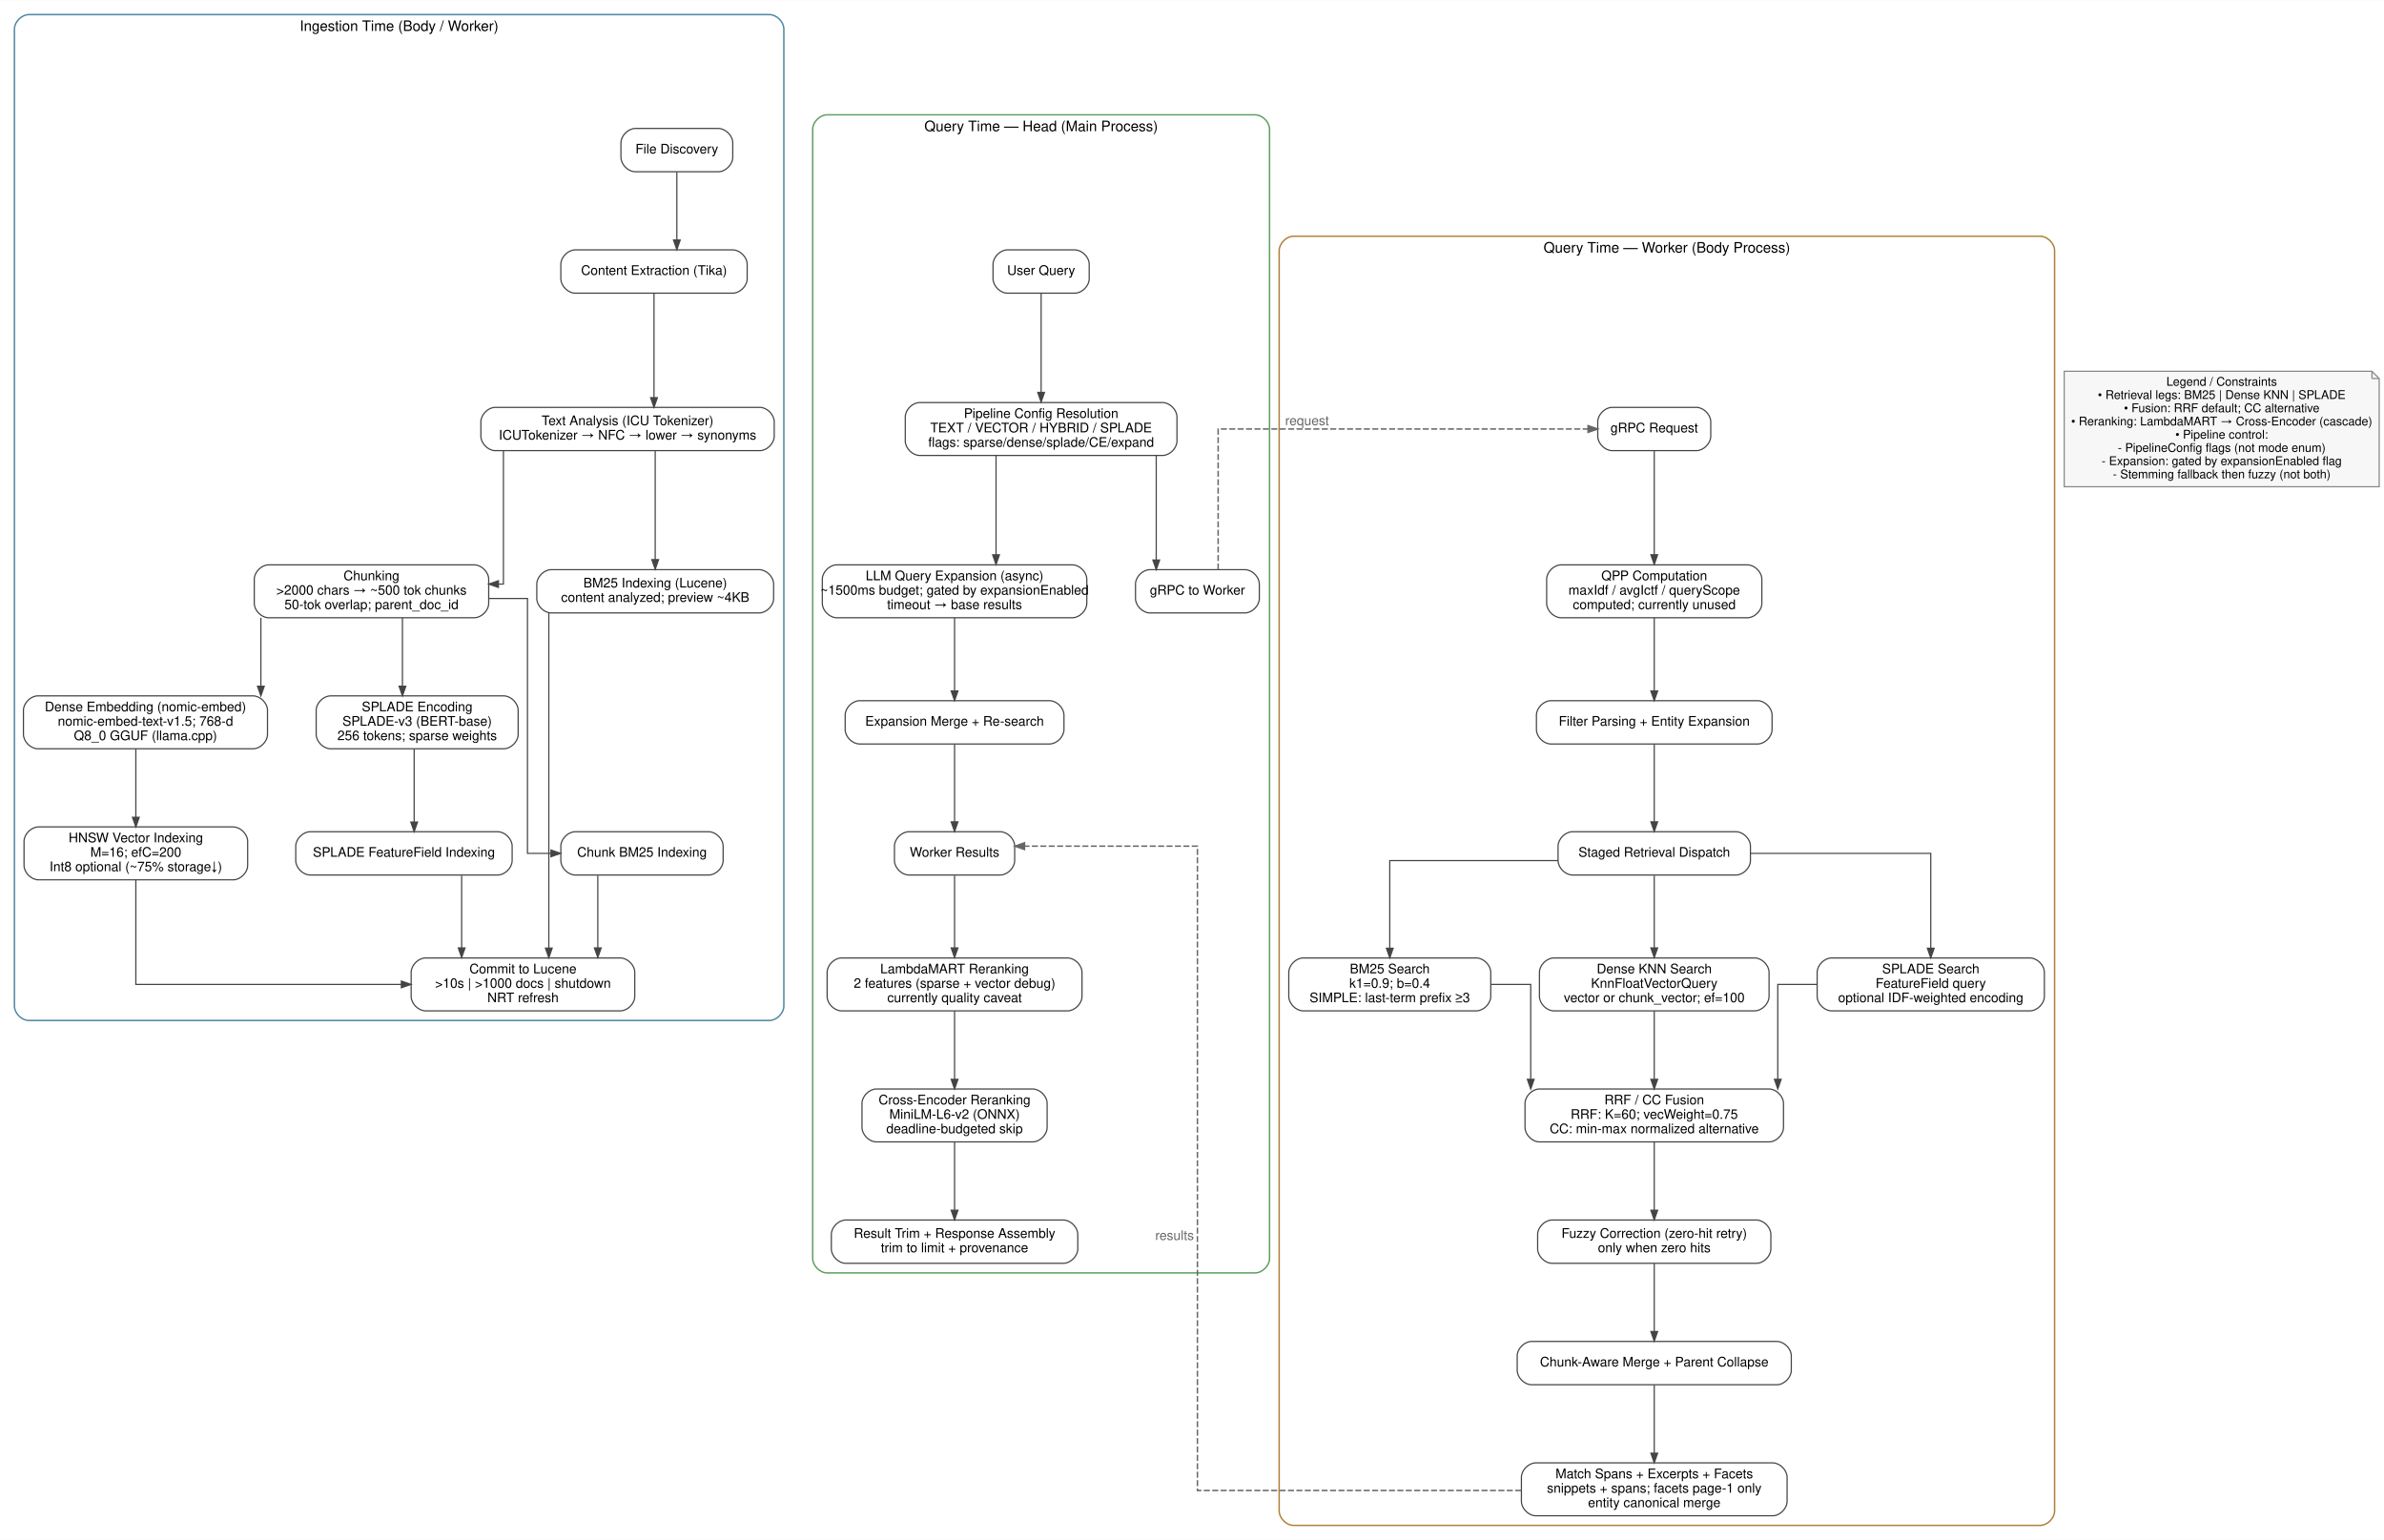
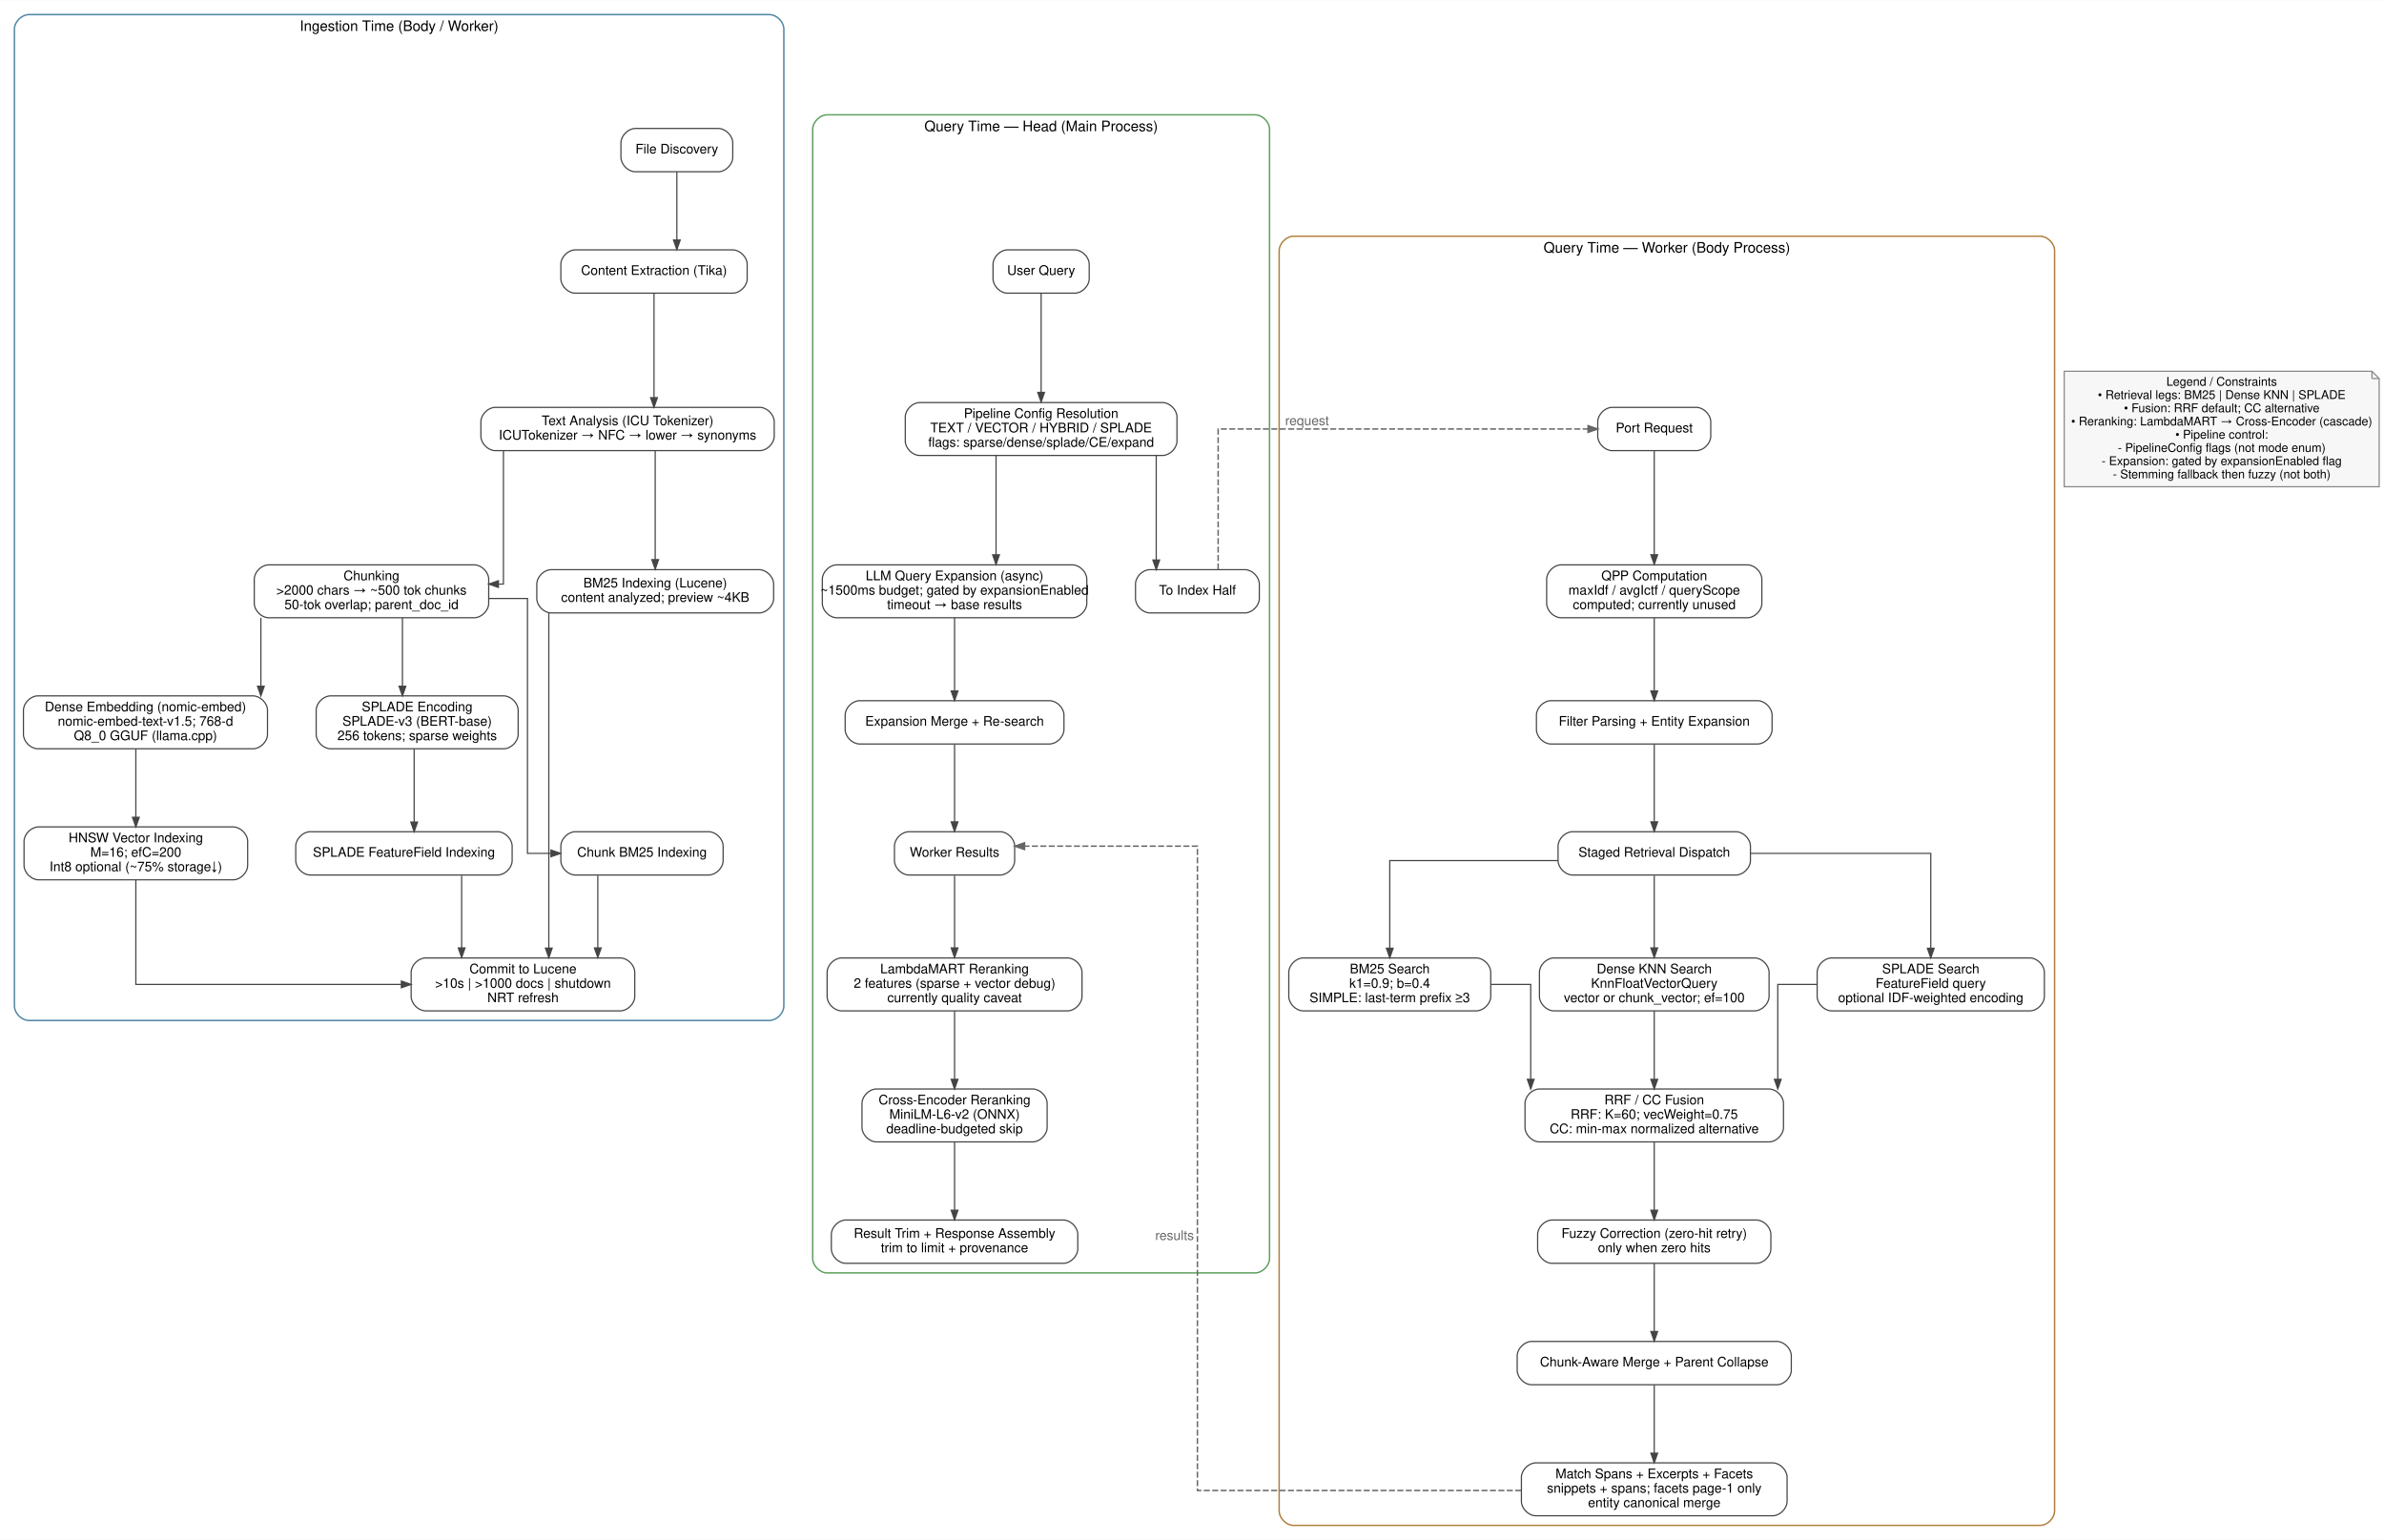
<svg xmlns="http://www.w3.org/2000/svg" width="1983pt" height="1281pt" viewBox="0.00 0.00 1983.00 1280.72">
  <g id="graph0" class="graph" transform="scale(1 1) rotate(0) translate(4 1276.72)">
    <polygon fill="white" stroke="transparent" points="-4,4 -4,-1276.72 1979,-1276.72 1979,4 -4,4" />
    <g id="clust1" class="cluster">
      <path fill="none" stroke="#4f86a3" stroke-width="1.2" d="M20,-428C20,-428 636,-428 636,-428 642,-428 648,-434 648,-440 648,-440 648,-1252.72 648,-1252.72 648,-1258.72 642,-1264.72 636,-1264.72 636,-1264.72 20,-1264.72 20,-1264.72 14,-1264.72 8,-1258.72 8,-1252.72 8,-1252.72 8,-440 8,-440 8,-434 14,-428 20,-428" />
      <text text-anchor="middle" x="328" y="-1251.12" font-family="Helvetica,sans-Serif" font-size="12.00">Ingestion Time (Body / Worker)</text>
    </g>
    <g id="clust2" class="cluster">
      <path fill="none" stroke="#5f9f5f" stroke-width="1.2" d="M684,-218C684,-218 1040,-218 1040,-218 1046,-218 1052,-224 1052,-230 1052,-230 1052,-1169.36 1052,-1169.36 1052,-1175.36 1046,-1181.36 1040,-1181.36 1040,-1181.36 684,-1181.36 684,-1181.36 678,-1181.36 672,-1175.36 672,-1169.36 672,-1169.36 672,-230 672,-230 672,-224 678,-218 684,-218" />
      <text text-anchor="middle" x="862" y="-1167.76" font-family="Helvetica,sans-Serif" font-size="12.00">Query Time — Head (Main Process)</text>
    </g>
    <g id="clust3" class="cluster">
      <path fill="none" stroke="#b07f3a" stroke-width="1.2" d="M1072,-8C1072,-8 1693,-8 1693,-8 1699,-8 1705,-14 1705,-20 1705,-20 1705,-1068.36 1705,-1068.36 1705,-1074.36 1699,-1080.36 1693,-1080.36 1693,-1080.36 1072,-1080.36 1072,-1080.36 1066,-1080.36 1060,-1074.36 1060,-1068.36 1060,-1068.36 1060,-20 1060,-20 1060,-14 1066,-8 1072,-8" />
      <text text-anchor="middle" x="1382.5" y="-1066.76" font-family="Helvetica,sans-Serif" font-size="12.00">Query Time — Worker (Body Process)</text>
    </g>
    <g id="node4" class="node">
      <path fill="#ffffff" stroke="#444444" d="M593.5,-1170C593.5,-1170 524.5,-1170 524.5,-1170 518.5,-1170 512.5,-1164 512.5,-1158 512.5,-1158 512.5,-1146 512.5,-1146 512.5,-1140 518.5,-1134 524.5,-1134 524.5,-1134 593.5,-1134 593.5,-1134 599.5,-1134 605.5,-1140 605.5,-1146 605.5,-1146 605.5,-1158 605.5,-1158 605.5,-1164 599.5,-1170 593.5,-1170" />
      <text text-anchor="middle" x="559" y="-1149.2" font-family="Helvetica,sans-Serif" font-size="11.00">File Discovery</text>
    </g>
    <g id="node15" class="node">
      <path fill="#ffffff" stroke="#444444" d="M890,-1069C890,-1069 834,-1069 834,-1069 828,-1069 822,-1063 822,-1057 822,-1057 822,-1045 822,-1045 822,-1039 828,-1033 834,-1033 834,-1033 890,-1033 890,-1033 896,-1033 902,-1039 902,-1045 902,-1045 902,-1057 902,-1057 902,-1063 896,-1069 890,-1069" />
      <text text-anchor="middle" x="862" y="-1048.2" font-family="Helvetica,sans-Serif" font-size="11.00">User Query</text>
    </g>
    <g id="node24" class="node">
      <path fill="#ffffff" stroke="#444444" d="M1407,-938C1407,-938 1337,-938 1337,-938 1331,-938 1325,-932 1325,-926 1325,-926 1325,-914 1325,-914 1325,-908 1331,-902 1337,-902 1337,-902 1407,-902 1407,-902 1413,-902 1419,-908 1419,-914 1419,-914 1419,-926 1419,-926 1419,-932 1413,-938 1407,-938" />
-       <text text-anchor="middle" x="1372" y="-917.2" font-family="Helvetica,sans-Serif" font-size="11.00">gRPC Request</text>
+       <text text-anchor="middle" x="1372" y="-917.2" font-family="Helvetica,sans-Serif" font-size="11.00">Port Request</text>
    </g>
    <g id="node35" class="node">
      <polygon fill="#f7f7f7" stroke="#888888" points="1969,-968 1713,-968 1713,-872 1975,-872 1975,-962 1969,-968" />
      <polyline fill="none" stroke="#888888" points="1969,-968 1969,-962 " />
      <polyline fill="none" stroke="#888888" points="1975,-962 1969,-962 " />
      <text text-anchor="middle" x="1844" y="-956" font-family="Helvetica,sans-Serif" font-size="10.00">Legend / Constraints</text>
      <text text-anchor="middle" x="1844" y="-945" font-family="Helvetica,sans-Serif" font-size="10.00">• Retrieval legs: BM25 | Dense KNN | SPLADE</text>
      <text text-anchor="middle" x="1844" y="-934" font-family="Helvetica,sans-Serif" font-size="10.00">• Fusion: RRF default; CC alternative</text>
      <text text-anchor="middle" x="1844" y="-923" font-family="Helvetica,sans-Serif" font-size="10.00">• Reranking: LambdaMART → Cross-Encoder (cascade)</text>
      <text text-anchor="middle" x="1844" y="-912" font-family="Helvetica,sans-Serif" font-size="10.00">• Pipeline control:</text>
      <text text-anchor="middle" x="1844" y="-901" font-family="Helvetica,sans-Serif" font-size="10.00">  - PipelineConfig flags (not mode enum)</text>
      <text text-anchor="middle" x="1844" y="-890" font-family="Helvetica,sans-Serif" font-size="10.00">  - Expansion: gated by expansionEnabled flag</text>
      <text text-anchor="middle" x="1844" y="-879" font-family="Helvetica,sans-Serif" font-size="10.00">  - Stemming fallback then fuzzy (not both)</text>
    </g>
    <g id="node5" class="node">
      <path fill="#ffffff" stroke="#444444" d="M605.5,-1069C605.5,-1069 474.5,-1069 474.5,-1069 468.5,-1069 462.5,-1063 462.5,-1057 462.5,-1057 462.5,-1045 462.5,-1045 462.5,-1039 468.5,-1033 474.5,-1033 474.5,-1033 605.5,-1033 605.5,-1033 611.5,-1033 617.5,-1039 617.5,-1045 617.5,-1045 617.5,-1057 617.5,-1057 617.5,-1063 611.5,-1069 605.5,-1069" />
      <text text-anchor="middle" x="540" y="-1048.2" font-family="Helvetica,sans-Serif" font-size="11.00">Content Extraction (Tika)</text>
    </g>
    <g id="edge3" class="edge">
      <path fill="none" stroke="#444444" d="M559,-1133.94C559,-1133.94 559,-1077.24 559,-1077.24" />
      <polygon fill="#444444" stroke="#444444" points="561.8,-1077.24 559,-1069.24 556.2,-1077.24 561.8,-1077.24" />
    </g>
    <g id="node6" class="node">
      <path fill="#ffffff" stroke="#444444" d="M628,-938C628,-938 408,-938 408,-938 402,-938 396,-932 396,-926 396,-926 396,-914 396,-914 396,-908 402,-902 408,-902 408,-902 628,-902 628,-902 634,-902 640,-908 640,-914 640,-914 640,-926 640,-926 640,-932 634,-938 628,-938" />
      <text text-anchor="middle" x="518" y="-923.2" font-family="Helvetica,sans-Serif" font-size="11.00">Text Analysis (ICU Tokenizer)</text>
      <text text-anchor="middle" x="518" y="-911.2" font-family="Helvetica,sans-Serif" font-size="11.00">ICUTokenizer → NFC → lower → synonyms</text>
    </g>
    <g id="edge4" class="edge">
      <path fill="none" stroke="#444444" d="M540,-1032.79C540,-1032.79 540,-946.06 540,-946.06" />
      <polygon fill="#444444" stroke="#444444" points="542.8,-946.06 540,-938.06 537.2,-946.06 542.8,-946.06" />
    </g>
    <g id="node7" class="node">
      <path fill="#ffffff" stroke="#444444" d="M390.5,-807C390.5,-807 219.5,-807 219.5,-807 213.5,-807 207.5,-801 207.5,-795 207.5,-795 207.5,-775 207.5,-775 207.5,-769 213.5,-763 219.5,-763 219.5,-763 390.5,-763 390.5,-763 396.5,-763 402.5,-769 402.5,-775 402.5,-775 402.5,-795 402.5,-795 402.5,-801 396.5,-807 390.5,-807" />
      <text text-anchor="middle" x="305" y="-794.2" font-family="Helvetica,sans-Serif" font-size="11.00">Chunking</text>
      <text text-anchor="middle" x="305" y="-782.2" font-family="Helvetica,sans-Serif" font-size="11.00">&gt;2000 chars → ~500 tok chunks</text>
      <text text-anchor="middle" x="305" y="-770.2" font-family="Helvetica,sans-Serif" font-size="11.00">50-tok overlap; parent_doc_id</text>
    </g>
    <g id="edge5" class="edge">
      <path fill="none" stroke="#444444" d="M414.75,-901.79C414.75,-866.23 414.75,-791 414.75,-791 414.75,-791 410.59,-791 410.59,-791" />
      <polygon fill="#444444" stroke="#444444" points="410.59,-788.2 402.59,-791 410.59,-793.8 410.59,-788.2" />
    </g>
    <g id="node8" class="node">
      <path fill="#ffffff" stroke="#444444" d="M627.5,-803C627.5,-803 454.5,-803 454.5,-803 448.5,-803 442.5,-797 442.5,-791 442.5,-791 442.5,-779 442.5,-779 442.5,-773 448.5,-767 454.5,-767 454.5,-767 627.5,-767 627.5,-767 633.5,-767 639.5,-773 639.5,-779 639.5,-779 639.5,-791 639.5,-791 639.5,-797 633.5,-803 627.5,-803" />
      <text text-anchor="middle" x="541" y="-788.2" font-family="Helvetica,sans-Serif" font-size="11.00">BM25 Indexing (Lucene)</text>
      <text text-anchor="middle" x="541" y="-776.2" font-family="Helvetica,sans-Serif" font-size="11.00">content analyzed; preview ~4KB</text>
    </g>
    <g id="edge6" class="edge">
      <path fill="none" stroke="#444444" d="M541,-901.79C541,-901.79 541,-811.35 541,-811.35" />
      <polygon fill="#444444" stroke="#444444" points="543.8,-811.35 541,-803.35 538.2,-811.35 543.8,-811.35" />
    </g>
    <g id="node9" class="node">
      <path fill="#ffffff" stroke="#444444" d="M206.5,-698C206.5,-698 27.5,-698 27.5,-698 21.5,-698 15.5,-692 15.5,-686 15.5,-686 15.5,-666 15.5,-666 15.5,-660 21.5,-654 27.5,-654 27.5,-654 206.5,-654 206.5,-654 212.5,-654 218.5,-660 218.5,-666 218.5,-666 218.5,-686 218.5,-686 218.5,-692 212.5,-698 206.5,-698" />
      <text text-anchor="middle" x="117" y="-685.2" font-family="Helvetica,sans-Serif" font-size="11.00">Dense Embedding (nomic-embed)</text>
      <text text-anchor="middle" x="117" y="-673.2" font-family="Helvetica,sans-Serif" font-size="11.00">nomic-embed-text-v1.5; 768-d</text>
      <text text-anchor="middle" x="117" y="-661.2" font-family="Helvetica,sans-Serif" font-size="11.00">Q8_0 GGUF (llama.cpp)</text>
    </g>
    <g id="edge7" class="edge">
      <path fill="none" stroke="#444444" d="M213,-762.94C213,-762.94 213,-706.02 213,-706.02" />
      <polygon fill="#444444" stroke="#444444" points="215.8,-706.02 213,-698.02 210.2,-706.03 215.8,-706.02" />
    </g>
    <g id="node10" class="node">
      <path fill="#ffffff" stroke="#444444" d="M415,-698C415,-698 271,-698 271,-698 265,-698 259,-692 259,-686 259,-686 259,-666 259,-666 259,-660 265,-654 271,-654 271,-654 415,-654 415,-654 421,-654 427,-660 427,-666 427,-666 427,-686 427,-686 427,-692 421,-698 415,-698" />
      <text text-anchor="middle" x="343" y="-685.2" font-family="Helvetica,sans-Serif" font-size="11.00">SPLADE Encoding</text>
      <text text-anchor="middle" x="343" y="-673.2" font-family="Helvetica,sans-Serif" font-size="11.00">SPLADE-v3 (BERT-base)</text>
      <text text-anchor="middle" x="343" y="-661.2" font-family="Helvetica,sans-Serif" font-size="11.00">256 tokens; sparse weights</text>
    </g>
    <g id="edge8" class="edge">
      <path fill="none" stroke="#444444" d="M330.75,-762.94C330.75,-762.94 330.75,-706.02 330.75,-706.02" />
      <polygon fill="#444444" stroke="#444444" points="333.55,-706.02 330.75,-698.02 327.95,-706.03 333.55,-706.02" />
    </g>
    <g id="node11" class="node">
      <path fill="#ffffff" stroke="#444444" d="M585.5,-585C585.5,-585 474.5,-585 474.5,-585 468.5,-585 462.5,-579 462.5,-573 462.5,-573 462.5,-561 462.5,-561 462.5,-555 468.5,-549 474.5,-549 474.5,-549 585.5,-549 585.5,-549 591.5,-549 597.5,-555 597.5,-561 597.5,-561 597.5,-573 597.5,-573 597.5,-579 591.5,-585 585.5,-585" />
      <text text-anchor="middle" x="530" y="-564.2" font-family="Helvetica,sans-Serif" font-size="11.00">Chunk BM25 Indexing</text>
    </g>
    <g id="edge9" class="edge">
      <path fill="none" stroke="#444444" d="M402.68,-779C421.11,-779 434.75,-779 434.75,-779 434.75,-779 434.75,-567 434.75,-567 434.75,-567 454.3,-567 454.3,-567" />
      <polygon fill="#444444" stroke="#444444" points="454.3,-569.8 462.3,-567 454.3,-564.2 454.3,-569.8" />
    </g>
    <g id="node14" class="node">
      <path fill="#ffffff" stroke="#444444" d="M512,-480C512,-480 350,-480 350,-480 344,-480 338,-474 338,-468 338,-468 338,-448 338,-448 338,-442 344,-436 350,-436 350,-436 512,-436 512,-436 518,-436 524,-442 524,-448 524,-448 524,-468 524,-468 524,-474 518,-480 512,-480" />
      <text text-anchor="middle" x="431" y="-467.2" font-family="Helvetica,sans-Serif" font-size="11.00">Commit to Lucene</text>
      <text text-anchor="middle" x="431" y="-455.2" font-family="Helvetica,sans-Serif" font-size="11.00">&gt;10s | &gt;1000 docs | shutdown</text>
      <text text-anchor="middle" x="431" y="-443.2" font-family="Helvetica,sans-Serif" font-size="11.00">NRT refresh</text>
    </g>
    <g id="edge12" class="edge">
      <path fill="none" stroke="#444444" d="M452.5,-766.95C452.5,-766.95 452.5,-488.2 452.5,-488.2" />
      <polygon fill="#444444" stroke="#444444" points="455.3,-488.2 452.5,-480.2 449.7,-488.2 455.3,-488.2" />
    </g>
    <g id="node12" class="node">
      <path fill="#ffffff" stroke="#444444" d="M190,-589C190,-589 28,-589 28,-589 22,-589 16,-583 16,-577 16,-577 16,-557 16,-557 16,-551 22,-545 28,-545 28,-545 190,-545 190,-545 196,-545 202,-551 202,-557 202,-557 202,-577 202,-577 202,-583 196,-589 190,-589" />
      <text text-anchor="middle" x="109" y="-576.2" font-family="Helvetica,sans-Serif" font-size="11.00">HNSW Vector Indexing</text>
      <text text-anchor="middle" x="109" y="-564.2" font-family="Helvetica,sans-Serif" font-size="11.00">M=16; efC=200</text>
      <text text-anchor="middle" x="109" y="-552.2" font-family="Helvetica,sans-Serif" font-size="11.00">Int8 optional (~75% storage↓)</text>
    </g>
    <g id="edge10" class="edge">
      <path fill="none" stroke="#444444" d="M109,-653.94C109,-653.94 109,-597.02 109,-597.02" />
      <polygon fill="#444444" stroke="#444444" points="111.8,-597.02 109,-589.02 106.2,-597.03 111.8,-597.02" />
    </g>
    <g id="node13" class="node">
      <path fill="#ffffff" stroke="#444444" d="M410,-585C410,-585 254,-585 254,-585 248,-585 242,-579 242,-573 242,-573 242,-561 242,-561 242,-555 248,-549 254,-549 254,-549 410,-549 410,-549 416,-549 422,-555 422,-561 422,-561 422,-573 422,-573 422,-579 416,-585 410,-585" />
      <text text-anchor="middle" x="332" y="-564.2" font-family="Helvetica,sans-Serif" font-size="11.00">SPLADE FeatureField Indexing</text>
    </g>
    <g id="edge11" class="edge">
      <path fill="none" stroke="#444444" d="M340.5,-653.94C340.5,-653.94 340.5,-593.06 340.5,-593.06" />
      <polygon fill="#444444" stroke="#444444" points="343.3,-593.06 340.5,-585.06 337.7,-593.06 343.3,-593.06" />
    </g>
    <g id="edge13" class="edge">
      <path fill="none" stroke="#444444" d="M493.25,-548.51C493.25,-548.51 493.25,-488.36 493.25,-488.36" />
      <polygon fill="#444444" stroke="#444444" points="496.05,-488.36 493.25,-480.36 490.45,-488.36 496.05,-488.36" />
    </g>
    <g id="edge14" class="edge">
      <path fill="none" stroke="#444444" d="M109,-544.94C109,-513.09 109,-458 109,-458 109,-458 329.86,-458 329.86,-458" />
      <polygon fill="#444444" stroke="#444444" points="329.86,-460.8 337.86,-458 329.86,-455.2 329.86,-460.8" />
    </g>
    <g id="edge15" class="edge">
      <path fill="none" stroke="#444444" d="M380,-548.51C380,-548.51 380,-488.36 380,-488.36" />
      <polygon fill="#444444" stroke="#444444" points="382.8,-488.36 380,-480.36 377.2,-488.36 382.8,-488.36" />
    </g>
    <g id="node16" class="node">
      <path fill="#ffffff" stroke="#444444" d="M963,-942C963,-942 761,-942 761,-942 755,-942 749,-936 749,-930 749,-930 749,-910 749,-910 749,-904 755,-898 761,-898 761,-898 963,-898 963,-898 969,-898 975,-904 975,-910 975,-910 975,-930 975,-930 975,-936 969,-942 963,-942" />
      <text text-anchor="middle" x="862" y="-929.2" font-family="Helvetica,sans-Serif" font-size="11.00">Pipeline Config Resolution</text>
      <text text-anchor="middle" x="862" y="-917.2" font-family="Helvetica,sans-Serif" font-size="11.00">TEXT / VECTOR / HYBRID / SPLADE</text>
      <text text-anchor="middle" x="862" y="-905.2" font-family="Helvetica,sans-Serif" font-size="11.00">flags: sparse/dense/splade/CE/expand</text>
    </g>
    <g id="edge17" class="edge">
      <path fill="none" stroke="#444444" d="M862,-1032.79C862,-1032.79 862,-950.45 862,-950.45" />
      <polygon fill="#444444" stroke="#444444" points="864.8,-950.45 862,-942.45 859.2,-950.45 864.8,-950.45" />
    </g>
    <g id="node17" class="node">
      <path fill="#ffffff" stroke="#444444" d="M888,-807C888,-807 692,-807 692,-807 686,-807 680,-801 680,-795 680,-795 680,-775 680,-775 680,-769 686,-763 692,-763 692,-763 888,-763 888,-763 894,-763 900,-769 900,-775 900,-775 900,-795 900,-795 900,-801 894,-807 888,-807" />
      <text text-anchor="middle" x="790" y="-794.2" font-family="Helvetica,sans-Serif" font-size="11.00">LLM Query Expansion (async)</text>
      <text text-anchor="middle" x="790" y="-782.2" font-family="Helvetica,sans-Serif" font-size="11.00">~1500ms budget; gated by expansionEnabled</text>
      <text text-anchor="middle" x="790" y="-770.2" font-family="Helvetica,sans-Serif" font-size="11.00">timeout → base results</text>
    </g>
    <g id="edge18" class="edge">
      <path fill="none" stroke="#444444" d="M824.5,-897.71C824.5,-897.71 824.5,-815.33 824.5,-815.33" />
      <polygon fill="#444444" stroke="#444444" points="827.3,-815.33 824.5,-807.33 821.7,-815.33 827.3,-815.33" />
    </g>
    <g id="node18" class="node">
      <path fill="#ffffff" stroke="#444444" d="M1031.5,-803C1031.5,-803 952.5,-803 952.5,-803 946.5,-803 940.5,-797 940.5,-791 940.5,-791 940.5,-779 940.5,-779 940.5,-773 946.5,-767 952.5,-767 952.5,-767 1031.5,-767 1031.5,-767 1037.5,-767 1043.5,-773 1043.5,-779 1043.5,-779 1043.5,-791 1043.5,-791 1043.5,-797 1037.5,-803 1031.5,-803" />
-       <text text-anchor="middle" x="992" y="-782.2" font-family="Helvetica,sans-Serif" font-size="11.00">gRPC to Worker</text>
+       <text text-anchor="middle" x="992" y="-782.2" font-family="Helvetica,sans-Serif" font-size="11.00">To Index Half</text>
    </g>
    <g id="edge19" class="edge">
      <path fill="none" stroke="#444444" d="M957.75,-897.71C957.75,-897.71 957.75,-811 957.75,-811" />
      <polygon fill="#444444" stroke="#444444" points="960.55,-811 957.75,-803 954.95,-811 960.55,-811" />
    </g>
    <g id="node19" class="node">
      <path fill="#ffffff" stroke="#444444" d="M869,-694C869,-694 711,-694 711,-694 705,-694 699,-688 699,-682 699,-682 699,-670 699,-670 699,-664 705,-658 711,-658 711,-658 869,-658 869,-658 875,-658 881,-664 881,-670 881,-670 881,-682 881,-682 881,-688 875,-694 869,-694" />
      <text text-anchor="middle" x="790" y="-673.2" font-family="Helvetica,sans-Serif" font-size="11.00">Expansion Merge + Re-search</text>
    </g>
    <g id="edge20" class="edge">
      <path fill="none" stroke="#444444" d="M790,-762.94C790,-762.94 790,-702.06 790,-702.06" />
      <polygon fill="#444444" stroke="#444444" points="792.8,-702.06 790,-694.06 787.2,-702.06 792.8,-702.06" />
    </g>
    <g id="edge39" class="edge">
      <path fill="none" stroke="#666666" stroke-width="1.2" stroke-dasharray="5,2" d="M1009.25,-803.21C1009.25,-840.06 1009.25,-920 1009.25,-920 1009.25,-920 1316.95,-920 1316.95,-920" />
      <polygon fill="#666666" stroke="#666666" stroke-width="1.2" points="1316.95,-922.8 1324.95,-920 1316.95,-917.2 1316.95,-922.8" />
      <text text-anchor="middle" x="1083.2" y="-923.2" font-family="Helvetica,sans-Serif" font-size="11.00" fill="#666666">request</text>
    </g>
    <g id="node20" class="node">
      <path fill="#ffffff" stroke="#444444" d="M828,-585C828,-585 752,-585 752,-585 746,-585 740,-579 740,-573 740,-573 740,-561 740,-561 740,-555 746,-549 752,-549 752,-549 828,-549 828,-549 834,-549 840,-555 840,-561 840,-561 840,-573 840,-573 840,-579 834,-585 828,-585" />
      <text text-anchor="middle" x="790" y="-564.2" font-family="Helvetica,sans-Serif" font-size="11.00">Worker Results</text>
    </g>
    <g id="edge21" class="edge">
      <path fill="none" stroke="#444444" d="M790,-657.51C790,-657.51 790,-593.22 790,-593.22" />
      <polygon fill="#444444" stroke="#444444" points="792.8,-593.22 790,-585.22 787.2,-593.22 792.8,-593.22" />
    </g>
    <g id="node21" class="node">
      <path fill="#ffffff" stroke="#444444" d="M884,-480C884,-480 696,-480 696,-480 690,-480 684,-474 684,-468 684,-468 684,-448 684,-448 684,-442 690,-436 696,-436 696,-436 884,-436 884,-436 890,-436 896,-442 896,-448 896,-448 896,-468 896,-468 896,-474 890,-480 884,-480" />
      <text text-anchor="middle" x="790" y="-467.2" font-family="Helvetica,sans-Serif" font-size="11.00">LambdaMART Reranking</text>
      <text text-anchor="middle" x="790" y="-455.2" font-family="Helvetica,sans-Serif" font-size="11.00">2 features (sparse + vector debug)</text>
      <text text-anchor="middle" x="790" y="-443.2" font-family="Helvetica,sans-Serif" font-size="11.00">currently quality caveat</text>
    </g>
    <g id="edge22" class="edge">
      <path fill="none" stroke="#444444" d="M790,-548.51C790,-548.51 790,-488.36 790,-488.36" />
      <polygon fill="#444444" stroke="#444444" points="792.8,-488.36 790,-480.36 787.2,-488.36 792.8,-488.36" />
    </g>
    <g id="node22" class="node">
      <path fill="#ffffff" stroke="#444444" d="M855,-371C855,-371 725,-371 725,-371 719,-371 713,-365 713,-359 713,-359 713,-339 713,-339 713,-333 719,-327 725,-327 725,-327 855,-327 855,-327 861,-327 867,-333 867,-339 867,-339 867,-359 867,-359 867,-365 861,-371 855,-371" />
      <text text-anchor="middle" x="790" y="-358.2" font-family="Helvetica,sans-Serif" font-size="11.00">Cross-Encoder Reranking</text>
      <text text-anchor="middle" x="790" y="-346.2" font-family="Helvetica,sans-Serif" font-size="11.00">MiniLM-L6-v2 (ONNX)</text>
      <text text-anchor="middle" x="790" y="-334.2" font-family="Helvetica,sans-Serif" font-size="11.00">deadline-budgeted skip</text>
    </g>
    <g id="edge23" class="edge">
      <path fill="none" stroke="#444444" d="M790,-435.94C790,-435.94 790,-379.02 790,-379.02" />
      <polygon fill="#444444" stroke="#444444" points="792.8,-379.02 790,-371.02 787.2,-379.03 792.8,-379.02" />
    </g>
    <g id="node23" class="node">
      <path fill="#ffffff" stroke="#444444" d="M880.5,-262C880.5,-262 699.5,-262 699.5,-262 693.5,-262 687.5,-256 687.5,-250 687.5,-250 687.5,-238 687.5,-238 687.5,-232 693.5,-226 699.5,-226 699.5,-226 880.5,-226 880.5,-226 886.5,-226 892.5,-232 892.5,-238 892.5,-238 892.5,-250 892.5,-250 892.5,-256 886.5,-262 880.5,-262" />
      <text text-anchor="middle" x="790" y="-247.2" font-family="Helvetica,sans-Serif" font-size="11.00">Result Trim + Response Assembly</text>
      <text text-anchor="middle" x="790" y="-235.2" font-family="Helvetica,sans-Serif" font-size="11.00">trim to limit + provenance</text>
    </g>
    <g id="edge24" class="edge">
      <path fill="none" stroke="#444444" d="M790,-326.99C790,-326.99 790,-270.14 790,-270.14" />
      <polygon fill="#444444" stroke="#444444" points="792.8,-270.14 790,-262.14 787.2,-270.14 792.8,-270.14" />
    </g>
    <g id="node25" class="node">
      <path fill="#ffffff" stroke="#444444" d="M1449.5,-807C1449.5,-807 1294.5,-807 1294.5,-807 1288.5,-807 1282.5,-801 1282.5,-795 1282.5,-795 1282.5,-775 1282.5,-775 1282.5,-769 1288.5,-763 1294.5,-763 1294.5,-763 1449.5,-763 1449.5,-763 1455.5,-763 1461.5,-769 1461.5,-775 1461.5,-775 1461.5,-795 1461.5,-795 1461.5,-801 1455.5,-807 1449.5,-807" />
      <text text-anchor="middle" x="1372" y="-794.2" font-family="Helvetica,sans-Serif" font-size="11.00">QPP Computation</text>
      <text text-anchor="middle" x="1372" y="-782.2" font-family="Helvetica,sans-Serif" font-size="11.00">maxIdf / avgIctf / queryScope</text>
      <text text-anchor="middle" x="1372" y="-770.2" font-family="Helvetica,sans-Serif" font-size="11.00">computed; currently unused</text>
    </g>
    <g id="edge26" class="edge">
      <path fill="none" stroke="#444444" d="M1372,-901.79C1372,-901.79 1372,-815.4 1372,-815.4" />
      <polygon fill="#444444" stroke="#444444" points="1374.8,-815.4 1372,-807.4 1369.2,-815.4 1374.8,-815.4" />
    </g>
    <g id="node26" class="node">
      <path fill="#ffffff" stroke="#444444" d="M1458,-694C1458,-694 1286,-694 1286,-694 1280,-694 1274,-688 1274,-682 1274,-682 1274,-670 1274,-670 1274,-664 1280,-658 1286,-658 1286,-658 1458,-658 1458,-658 1464,-658 1470,-664 1470,-670 1470,-670 1470,-682 1470,-682 1470,-688 1464,-694 1458,-694" />
      <text text-anchor="middle" x="1372" y="-673.2" font-family="Helvetica,sans-Serif" font-size="11.00">Filter Parsing + Entity Expansion</text>
    </g>
    <g id="edge27" class="edge">
      <path fill="none" stroke="#444444" d="M1372,-762.94C1372,-762.94 1372,-702.06 1372,-702.06" />
      <polygon fill="#444444" stroke="#444444" points="1374.8,-702.06 1372,-694.06 1369.2,-702.06 1374.8,-702.06" />
    </g>
    <g id="node27" class="node">
      <path fill="#ffffff" stroke="#444444" d="M1440,-585C1440,-585 1304,-585 1304,-585 1298,-585 1292,-579 1292,-573 1292,-573 1292,-561 1292,-561 1292,-555 1298,-549 1304,-549 1304,-549 1440,-549 1440,-549 1446,-549 1452,-555 1452,-561 1452,-561 1452,-573 1452,-573 1452,-579 1446,-585 1440,-585" />
      <text text-anchor="middle" x="1372" y="-564.2" font-family="Helvetica,sans-Serif" font-size="11.00">Staged Retrieval Dispatch</text>
    </g>
    <g id="edge28" class="edge">
      <path fill="none" stroke="#444444" d="M1372,-657.51C1372,-657.51 1372,-593.22 1372,-593.22" />
      <polygon fill="#444444" stroke="#444444" points="1374.8,-593.22 1372,-585.22 1369.2,-593.22 1374.8,-593.22" />
    </g>
    <g id="node28" class="node">
      <path fill="#ffffff" stroke="#444444" d="M1224,-480C1224,-480 1080,-480 1080,-480 1074,-480 1068,-474 1068,-468 1068,-468 1068,-448 1068,-448 1068,-442 1074,-436 1080,-436 1080,-436 1224,-436 1224,-436 1230,-436 1236,-442 1236,-448 1236,-448 1236,-468 1236,-468 1236,-474 1230,-480 1224,-480" />
      <text text-anchor="middle" x="1152" y="-467.2" font-family="Helvetica,sans-Serif" font-size="11.00">BM25 Search</text>
      <text text-anchor="middle" x="1152" y="-455.2" font-family="Helvetica,sans-Serif" font-size="11.00">k1=0.9; b=0.4</text>
      <text text-anchor="middle" x="1152" y="-443.2" font-family="Helvetica,sans-Serif" font-size="11.00">SIMPLE: last-term prefix ≥3</text>
    </g>
    <g id="edge29" class="edge">
      <path fill="none" stroke="#444444" d="M1291.95,-561C1229.05,-561 1152,-561 1152,-561 1152,-561 1152,-488.1 1152,-488.1" />
      <polygon fill="#444444" stroke="#444444" points="1154.8,-488.1 1152,-480.1 1149.2,-488.1 1154.8,-488.1" />
    </g>
    <g id="node29" class="node">
      <path fill="#ffffff" stroke="#444444" d="M1455.5,-480C1455.5,-480 1288.5,-480 1288.5,-480 1282.5,-480 1276.5,-474 1276.5,-468 1276.5,-468 1276.5,-448 1276.5,-448 1276.5,-442 1282.5,-436 1288.5,-436 1288.5,-436 1455.5,-436 1455.5,-436 1461.5,-436 1467.5,-442 1467.5,-448 1467.5,-448 1467.5,-468 1467.5,-468 1467.5,-474 1461.5,-480 1455.5,-480" />
      <text text-anchor="middle" x="1372" y="-467.2" font-family="Helvetica,sans-Serif" font-size="11.00">Dense KNN Search</text>
      <text text-anchor="middle" x="1372" y="-455.2" font-family="Helvetica,sans-Serif" font-size="11.00">KnnFloatVectorQuery</text>
      <text text-anchor="middle" x="1372" y="-443.2" font-family="Helvetica,sans-Serif" font-size="11.00">vector or chunk_vector; ef=100</text>
    </g>
    <g id="edge30" class="edge">
      <path fill="none" stroke="#444444" d="M1372,-548.51C1372,-548.51 1372,-488.36 1372,-488.36" />
      <polygon fill="#444444" stroke="#444444" points="1374.8,-488.36 1372,-480.36 1369.2,-488.36 1374.8,-488.36" />
    </g>
    <g id="node30" class="node">
      <path fill="#ffffff" stroke="#444444" d="M1684.5,-480C1684.5,-480 1519.5,-480 1519.5,-480 1513.5,-480 1507.5,-474 1507.5,-468 1507.5,-468 1507.5,-448 1507.5,-448 1507.5,-442 1513.5,-436 1519.5,-436 1519.5,-436 1684.5,-436 1684.5,-436 1690.5,-436 1696.5,-442 1696.5,-448 1696.5,-448 1696.5,-468 1696.5,-468 1696.5,-474 1690.5,-480 1684.5,-480" />
      <text text-anchor="middle" x="1602" y="-467.2" font-family="Helvetica,sans-Serif" font-size="11.00">SPLADE Search</text>
      <text text-anchor="middle" x="1602" y="-455.2" font-family="Helvetica,sans-Serif" font-size="11.00">FeatureField query</text>
      <text text-anchor="middle" x="1602" y="-443.2" font-family="Helvetica,sans-Serif" font-size="11.00">optional IDF-weighted encoding</text>
    </g>
    <g id="edge31" class="edge">
      <path fill="none" stroke="#444444" d="M1452.12,-567C1518.5,-567 1602,-567 1602,-567 1602,-567 1602,-488.06 1602,-488.06" />
      <polygon fill="#444444" stroke="#444444" points="1604.8,-488.06 1602,-480.06 1599.2,-488.06 1604.8,-488.06" />
    </g>
    <g id="node31" class="node">
      <path fill="#ffffff" stroke="#444444" d="M1467.5,-371C1467.5,-371 1276.5,-371 1276.5,-371 1270.5,-371 1264.5,-365 1264.5,-359 1264.5,-359 1264.5,-339 1264.5,-339 1264.5,-333 1270.5,-327 1276.5,-327 1276.5,-327 1467.5,-327 1467.5,-327 1473.5,-327 1479.5,-333 1479.5,-339 1479.5,-339 1479.5,-359 1479.5,-359 1479.5,-365 1473.5,-371 1467.5,-371" />
      <text text-anchor="middle" x="1372" y="-358.2" font-family="Helvetica,sans-Serif" font-size="11.00">RRF / CC Fusion</text>
      <text text-anchor="middle" x="1372" y="-346.2" font-family="Helvetica,sans-Serif" font-size="11.00">RRF: K=60; vecWeight=0.75</text>
      <text text-anchor="middle" x="1372" y="-334.2" font-family="Helvetica,sans-Serif" font-size="11.00">CC: min-max normalized alternative</text>
    </g>
    <g id="edge32" class="edge">
      <path fill="none" stroke="#444444" d="M1236.28,-458C1254.92,-458 1269.25,-458 1269.25,-458 1269.25,-458 1269.25,-379.06 1269.25,-379.06" />
      <polygon fill="#444444" stroke="#444444" points="1272.05,-379.06 1269.25,-371.06 1266.45,-379.06 1272.05,-379.06" />
    </g>
    <g id="edge33" class="edge">
      <path fill="none" stroke="#444444" d="M1372,-435.94C1372,-435.94 1372,-379.02 1372,-379.02" />
      <polygon fill="#444444" stroke="#444444" points="1374.8,-379.02 1372,-371.02 1369.2,-379.03 1374.8,-379.02" />
    </g>
    <g id="edge34" class="edge">
      <path fill="none" stroke="#444444" d="M1507.19,-458C1488.61,-458 1474.75,-458 1474.75,-458 1474.75,-458 1474.75,-379.06 1474.75,-379.06" />
      <polygon fill="#444444" stroke="#444444" points="1477.55,-379.06 1474.75,-371.06 1471.95,-379.06 1477.55,-379.06" />
    </g>
    <g id="node32" class="node">
      <path fill="#ffffff" stroke="#444444" d="M1457,-262C1457,-262 1287,-262 1287,-262 1281,-262 1275,-256 1275,-250 1275,-250 1275,-238 1275,-238 1275,-232 1281,-226 1287,-226 1287,-226 1457,-226 1457,-226 1463,-226 1469,-232 1469,-238 1469,-238 1469,-250 1469,-250 1469,-256 1463,-262 1457,-262" />
      <text text-anchor="middle" x="1372" y="-247.2" font-family="Helvetica,sans-Serif" font-size="11.00">Fuzzy Correction (zero-hit retry)</text>
      <text text-anchor="middle" x="1372" y="-235.2" font-family="Helvetica,sans-Serif" font-size="11.00">only when zero hits</text>
    </g>
    <g id="edge35" class="edge">
      <path fill="none" stroke="#444444" d="M1372,-326.99C1372,-326.99 1372,-270.14 1372,-270.14" />
      <polygon fill="#444444" stroke="#444444" points="1374.8,-270.14 1372,-262.14 1369.2,-270.14 1374.8,-270.14" />
    </g>
    <g id="node33" class="node">
      <path fill="#ffffff" stroke="#444444" d="M1474,-161C1474,-161 1270,-161 1270,-161 1264,-161 1258,-155 1258,-149 1258,-149 1258,-137 1258,-137 1258,-131 1264,-125 1270,-125 1270,-125 1474,-125 1474,-125 1480,-125 1486,-131 1486,-137 1486,-137 1486,-149 1486,-149 1486,-155 1480,-161 1474,-161" />
      <text text-anchor="middle" x="1372" y="-140.2" font-family="Helvetica,sans-Serif" font-size="11.00">Chunk-Aware Merge + Parent Collapse</text>
    </g>
    <g id="edge36" class="edge">
      <path fill="none" stroke="#444444" d="M1372,-225.94C1372,-225.94 1372,-169.24 1372,-169.24" />
      <polygon fill="#444444" stroke="#444444" points="1374.8,-169.24 1372,-161.24 1369.2,-169.24 1374.8,-169.24" />
    </g>
    <g id="node34" class="node">
      <path fill="#ffffff" stroke="#444444" d="M1470.5,-60C1470.5,-60 1273.5,-60 1273.5,-60 1267.5,-60 1261.5,-54 1261.5,-48 1261.5,-48 1261.5,-28 1261.5,-28 1261.5,-22 1267.5,-16 1273.5,-16 1273.5,-16 1470.5,-16 1470.5,-16 1476.5,-16 1482.5,-22 1482.5,-28 1482.5,-28 1482.5,-48 1482.5,-48 1482.5,-54 1476.5,-60 1470.5,-60" />
      <text text-anchor="middle" x="1372" y="-47.2" font-family="Helvetica,sans-Serif" font-size="11.00">Match Spans + Excerpts + Facets</text>
      <text text-anchor="middle" x="1372" y="-35.2" font-family="Helvetica,sans-Serif" font-size="11.00">snippets + spans; facets page-1 only</text>
      <text text-anchor="middle" x="1372" y="-23.2" font-family="Helvetica,sans-Serif" font-size="11.00">entity canonical merge</text>
    </g>
    <g id="edge37" class="edge">
      <path fill="none" stroke="#444444" d="M1372,-124.71C1372,-124.71 1372,-68.08 1372,-68.08" />
      <polygon fill="#444444" stroke="#444444" points="1374.8,-68.08 1372,-60.08 1369.2,-68.08 1374.8,-68.08" />
    </g>
    <g id="edge40" class="edge">
      <path fill="none" stroke="#666666" stroke-width="1.2" stroke-dasharray="5,2" d="M1261.32,-37C1149.14,-37 992,-37 992,-37 992,-37 992,-573 992,-573 992,-573 848.19,-573 848.19,-573" />
      <polygon fill="#666666" stroke="#666666" stroke-width="1.2" points="848.19,-570.2 840.19,-573 848.19,-575.8 848.19,-570.2" />
      <text text-anchor="middle" x="973" y="-245.44" font-family="Helvetica,sans-Serif" font-size="11.00" fill="#666666">results</text>
    </g>
  </g>
</svg>
